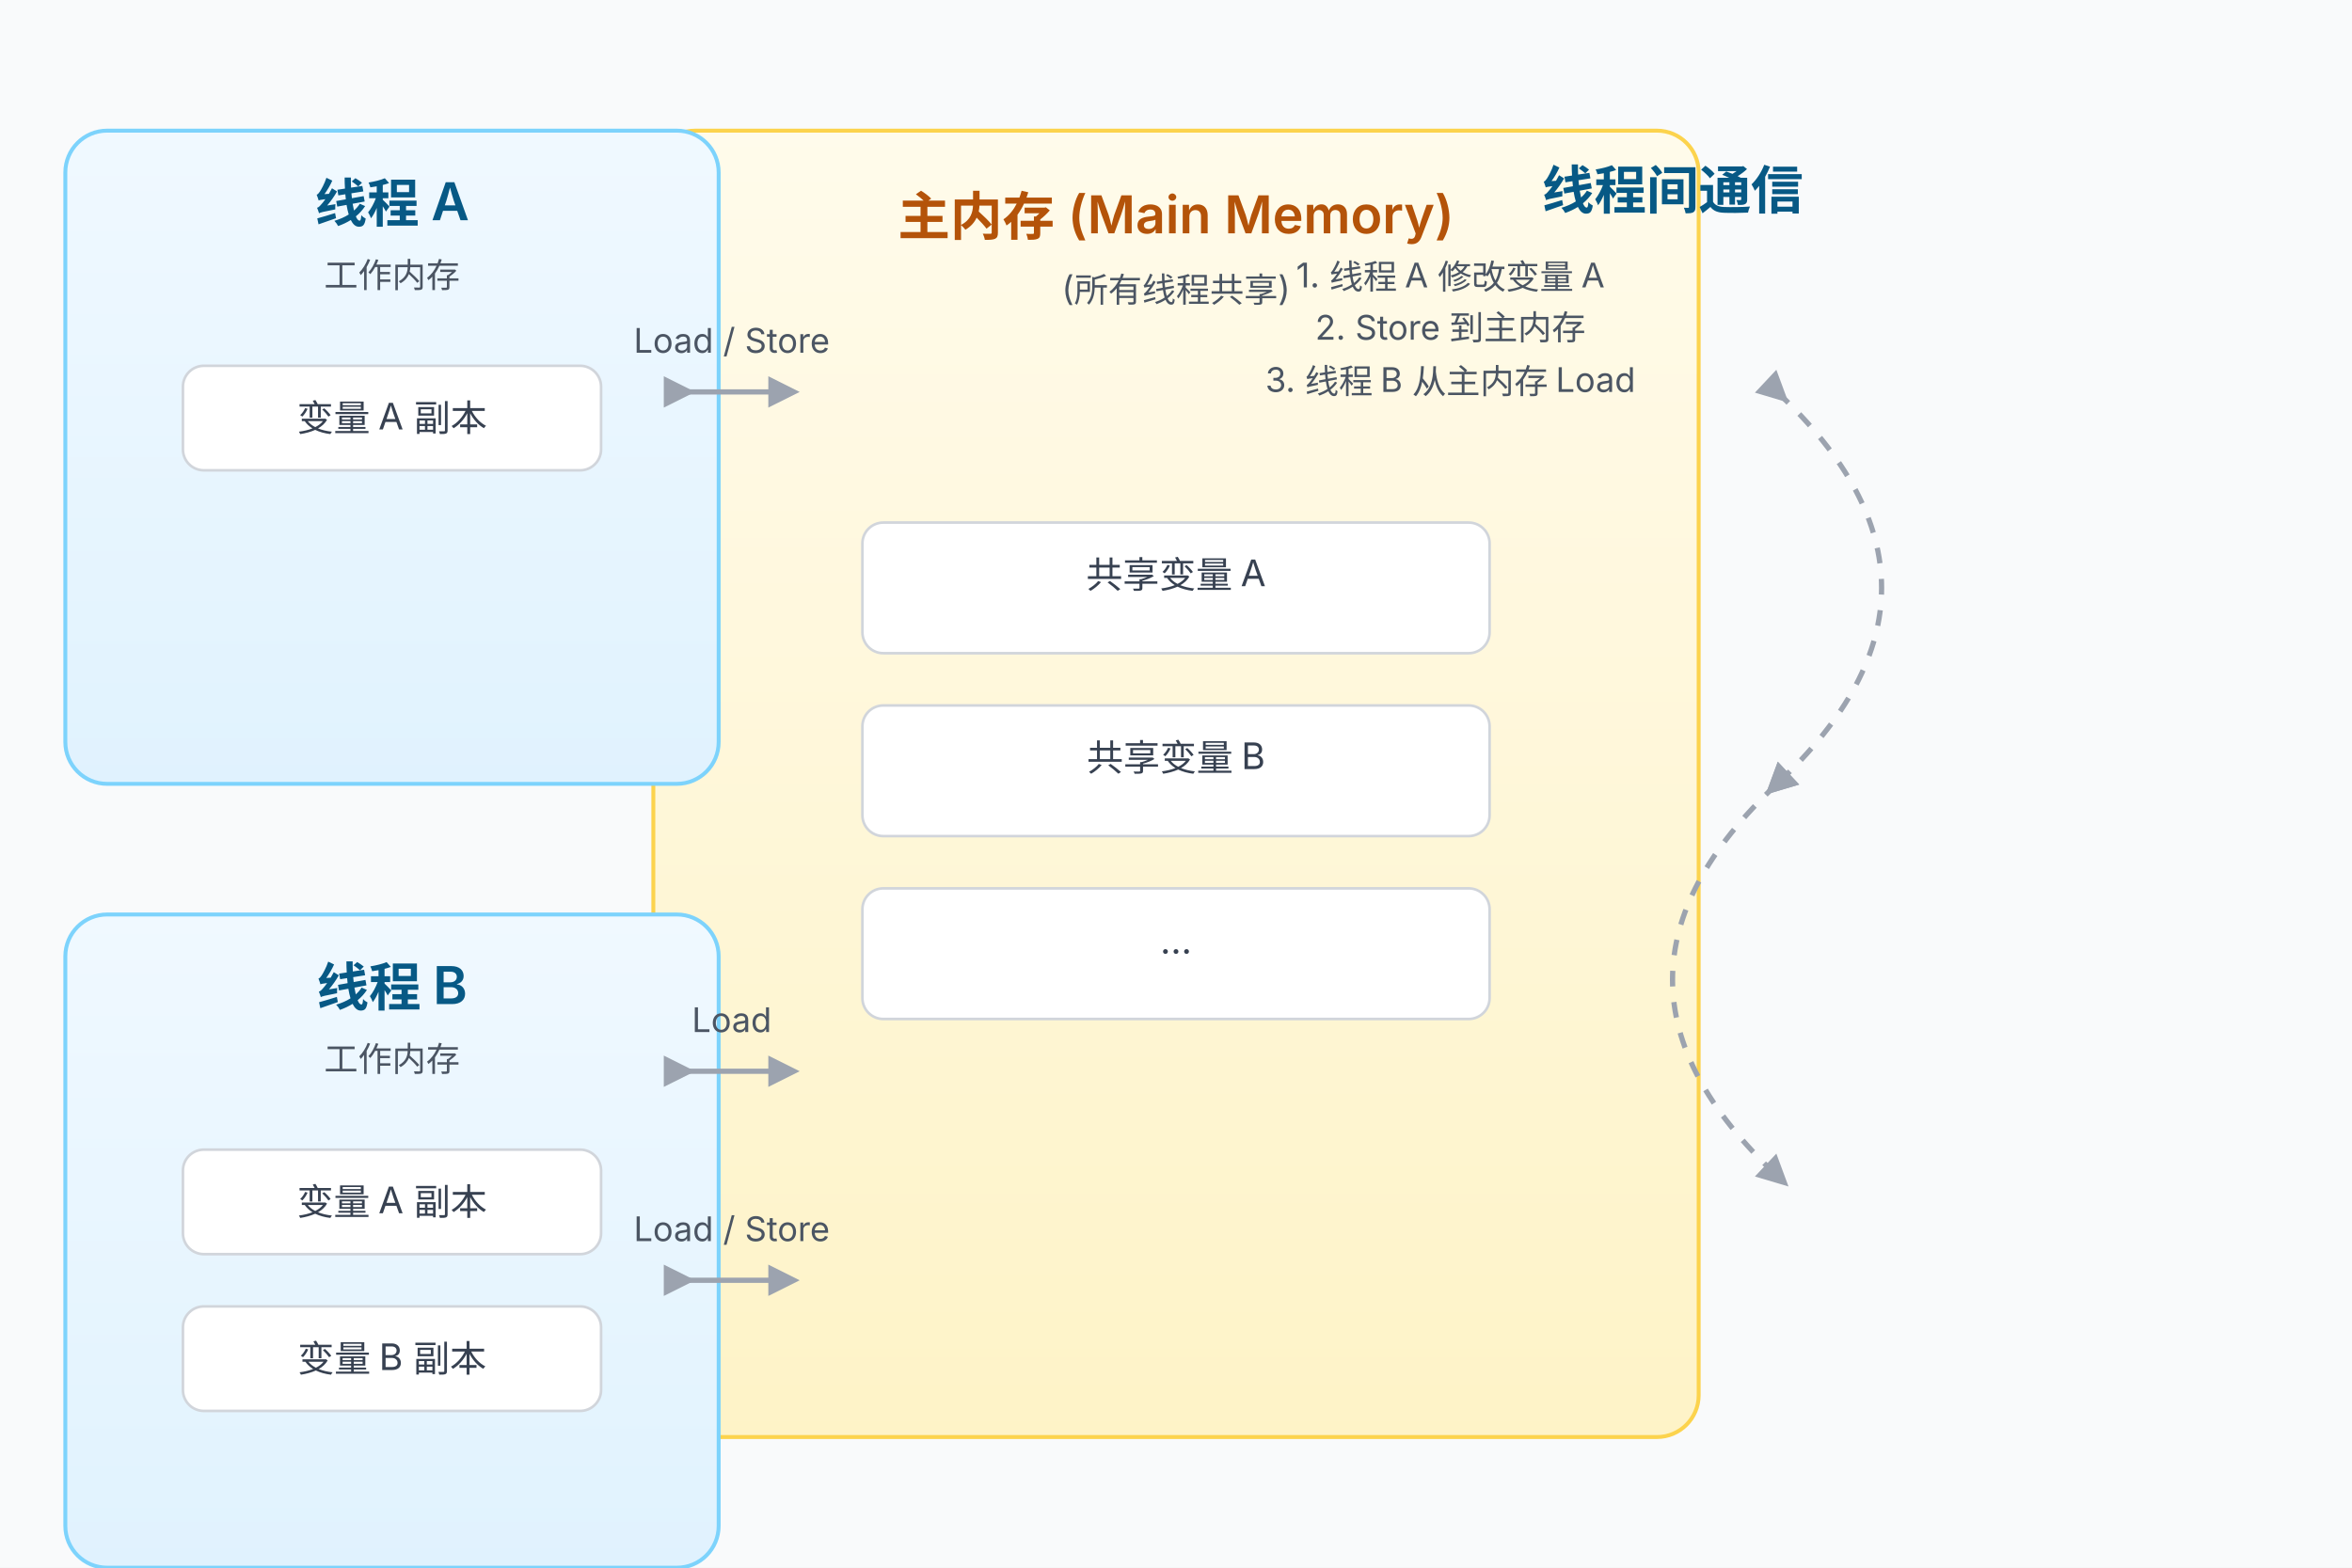
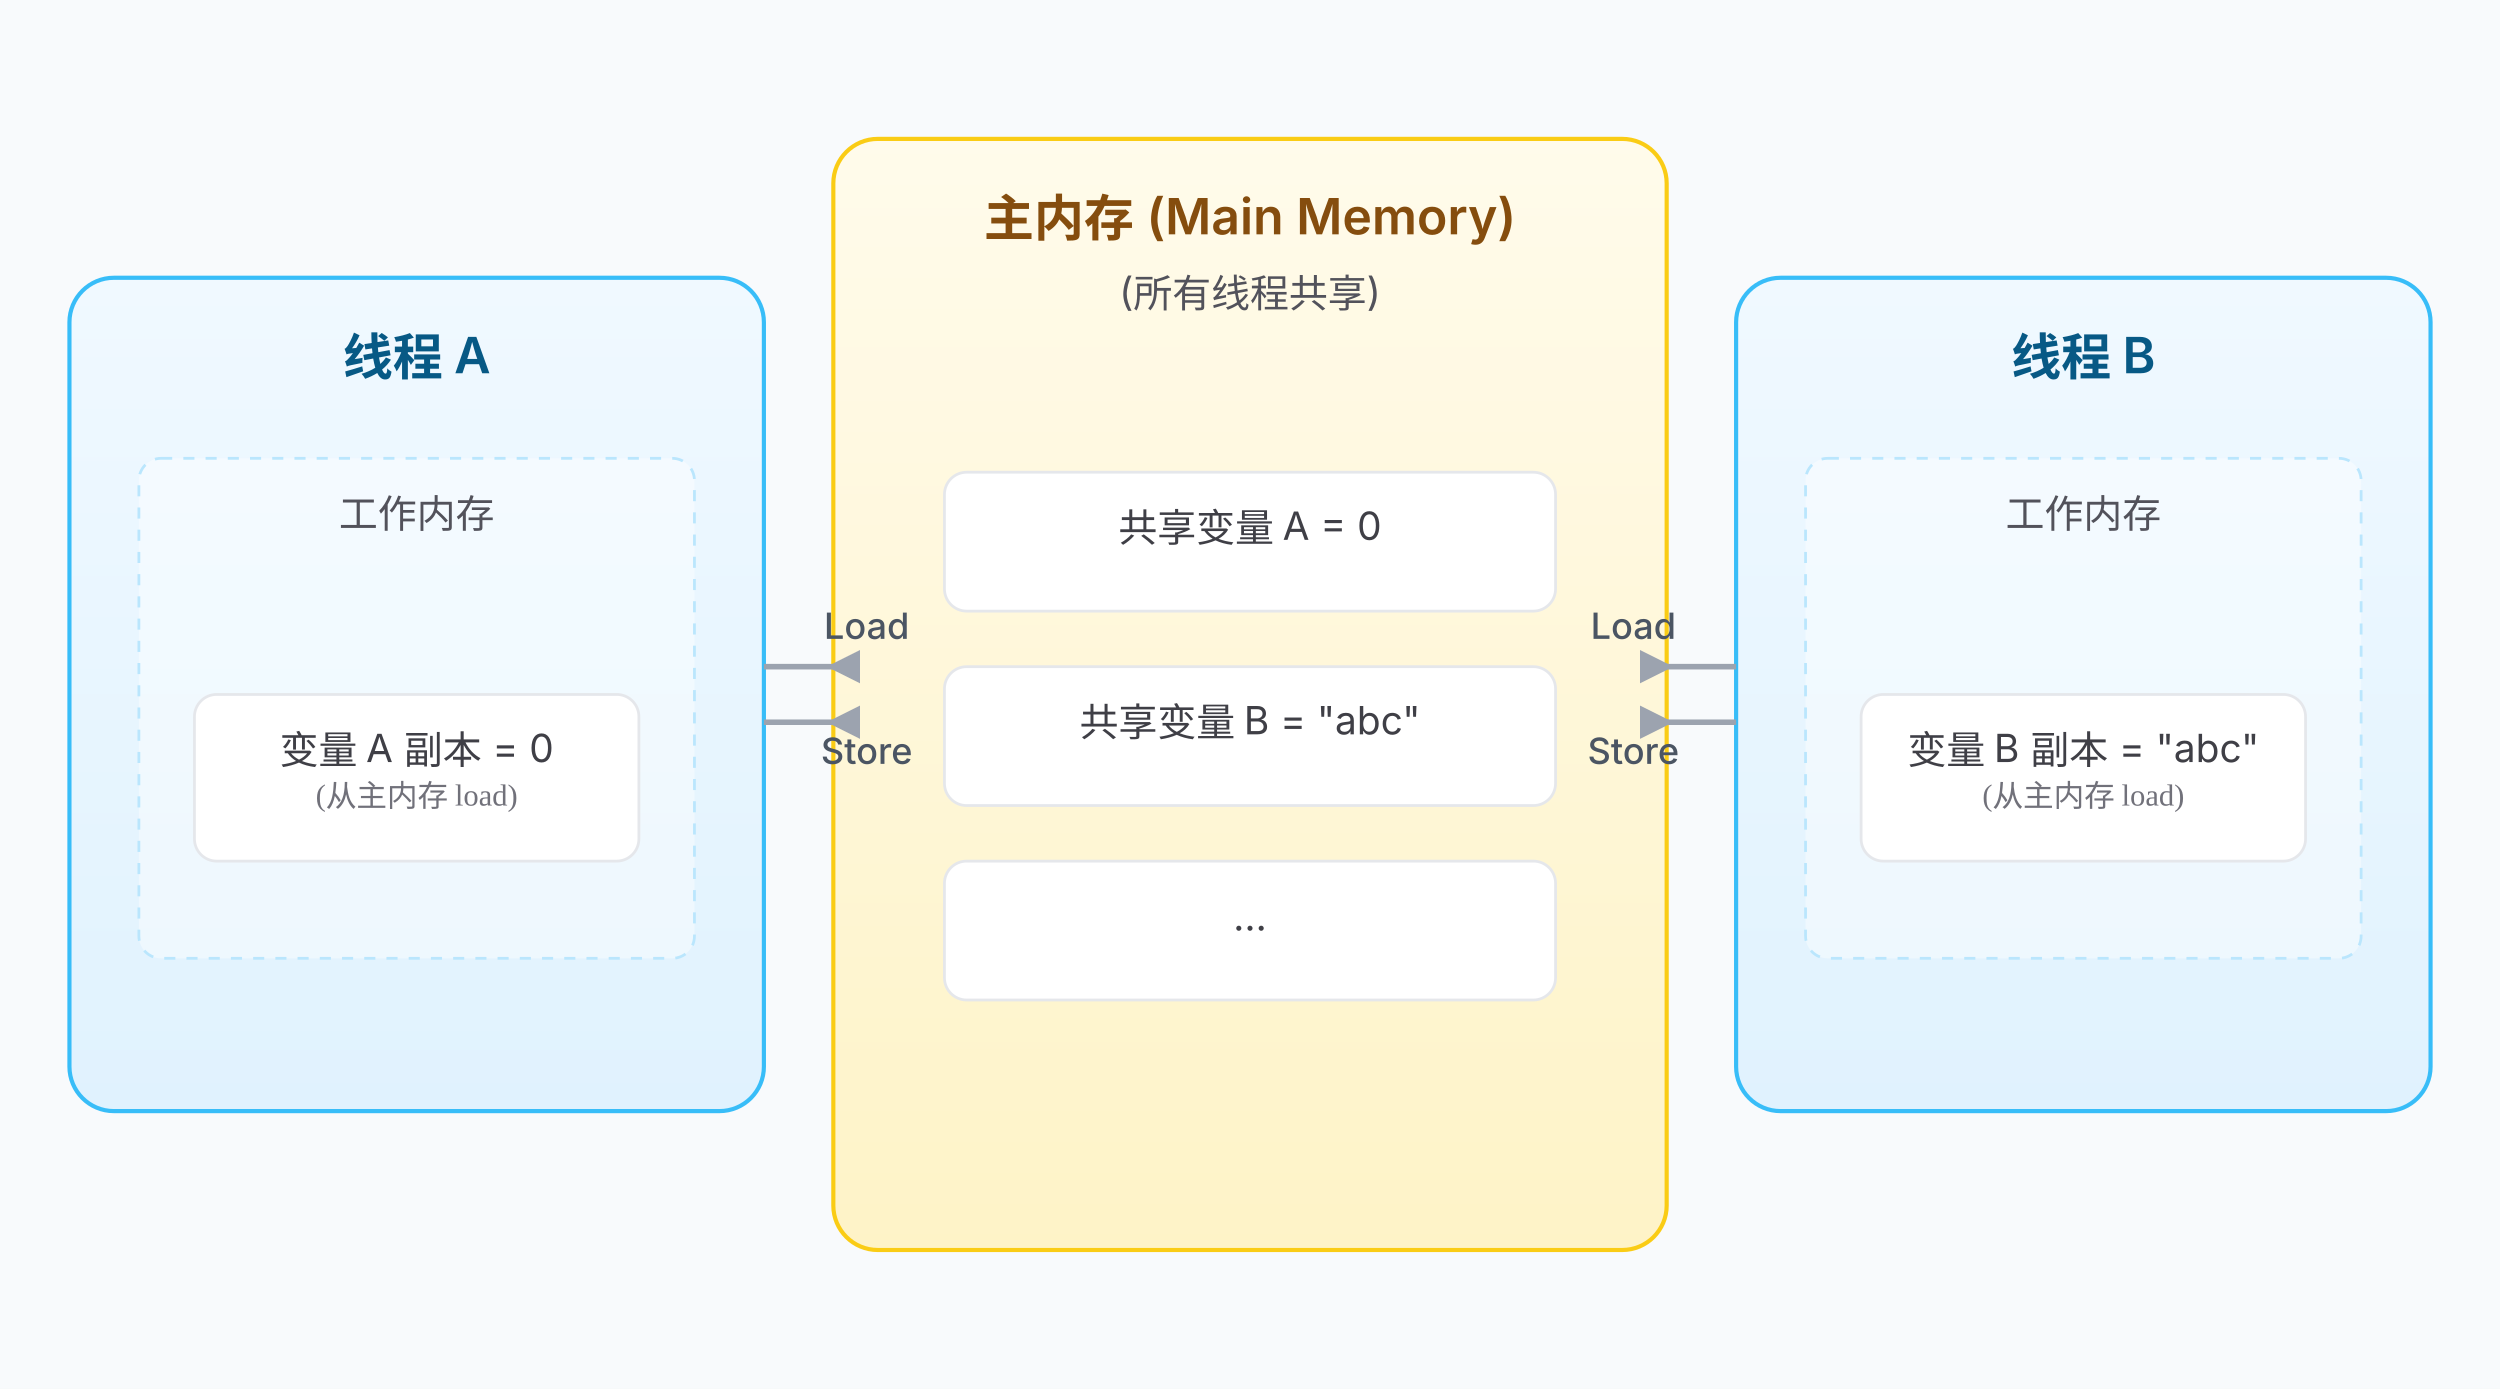
- <svg xmlns="http://www.w3.org/2000/svg" width="900" height="600" viewBox="0 0 900 600">
+ <svg xmlns="http://www.w3.org/2000/svg" width="900" height="500" viewBox="0 0 900 500">
  <defs>
-     <linearGradient id="grad-main-mem" x1="0%" y1="0%" x2="0%" y2="100%">
+     <linearGradient id="grad-main-mem-v3" x1="0%" y1="0%" x2="0%" y2="100%">
      <stop offset="0%" style="stop-color:#fffbeb;stop-opacity:1" />
      <stop offset="100%" style="stop-color:#fef3c7;stop-opacity:1" />
    </linearGradient>
-     <linearGradient id="grad-thread" x1="0%" y1="0%" x2="0%" y2="100%">
+     <linearGradient id="grad-thread-v3" x1="0%" y1="0%" x2="0%" y2="100%">
      <stop offset="0%" style="stop-color:#f0f9ff;stop-opacity:1" />
      <stop offset="100%" style="stop-color:#e0f2fe;stop-opacity:1" />
    </linearGradient>
    <style>
-             .bg { fill: #f9fafb; }
+             .bg { fill: #f8fafc; }
            .panel { stroke-width: 1.5; rx: 16; ry: 16; }
-             .panel-main { fill: url(#grad-main-mem); stroke: #fcd34d; }
-             .panel-thread { fill: url(#grad-thread); stroke: #7dd3fc; }
+             .panel-main { fill: url(#grad-main-mem-v3); stroke: #facc15; }
+             .panel-thread { fill: url(#grad-thread-v3); stroke: #38bdf8; }
            
-             .title { font-family: 'Inter', 'Arial', sans-serif; font-size: 20px; font-weight: 600; text-anchor: middle; }
-             .title-main { fill: #b45309; }
+             .title { font-family: 'Inter', 'Arial', sans-serif; font-size: 18px; font-weight: 600; text-anchor: middle; }
+             .title-main { fill: #854d0e; }
            .title-thread { fill: #075985; }

-             .item-box { fill: #ffffff; stroke: #d1d5db; stroke-width: 1; rx: 8; ry: 8; }
-             .item-text { font-family: 'Inter', 'Arial', sans-serif; font-size: 14px; text-anchor: middle; fill: #374151; }
+             .subtitle { font-family: 'Inter', 'Arial', sans-serif; font-size: 14px; text-anchor: middle; fill: #52525b; }
            
-             .connector { fill: none; stroke: #9ca3af; stroke-width: 2; marker-end: url(#arrowhead-solid); marker-start: url(#arrowhead-solid); }
-             .connector-dashed { stroke-dasharray: 6 6; }
-             .label { font-family: 'Inter', 'Arial', sans-serif; font-size: 13px; fill: #4b5563; text-anchor: middle; }
+             .item-box { fill: #ffffff; stroke: #e5e7eb; stroke-width: 1; rx: 8; ry: 8; }
+             .item-text { font-family: 'Inter', 'Arial', sans-serif; font-size: 14px; text-anchor: middle; fill: #3f3f46; }
+             .item-comment { font-size: 11px; text-anchor: middle; fill: #71717a; }
+             
+             .connector { fill: none; stroke: #9ca3af; stroke-width: 2; }
+             .arrow-start { marker-start: url(#arrowhead-v3); }
+             .arrow-end { marker-end: url(#arrowhead-v3); }
+             .label { font-family: 'Inter', 'Arial', sans-serif; font-size: 13px; font-weight: 500; fill: #4b5563; text-anchor: middle; }
        </style>
-     <marker id="arrowhead-solid" viewBox="0 0 10 10" refX="5" refY="5" markerWidth="6" markerHeight="6" orient="auto">
+     <marker id="arrowhead-v3" viewBox="0 0 10 10" refX="8" refY="5" markerWidth="6" markerHeight="6" orient="auto-start-reverse">
      <path d="M 0 0 L 10 5 L 0 10 z" fill="#9ca3af" />
    </marker>
  </defs>
-   <rect x="0" y="0" width="900" height="600" class="bg" />
-   <g transform="translate(450, 300)">
-     <rect x="-200" y="-250" width="400" height="500" class="panel panel-main" />
-     <text y="-210" class="title title-main">主内存 (Main Memory)</text>
-     <text y="-185" class="label">(所有线程共享)</text>
-     <rect x="-120" y="-100" width="240" height="50" class="item-box" />
-     <text y="-75" class="item-text">共享变量 A</text>
-     <rect x="-120" y="-30" width="240" height="50" class="item-box" />
-     <text y="-5" class="item-text">共享变量 B</text>
-     <rect x="-120" y="40" width="240" height="50" class="item-box" />
-     <text y="65" class="item-text">...</text>
+   <rect x="0" y="0" width="900" height="500" class="bg" />
+   <g transform="translate(450, 250)">
+     <rect x="-150" y="-200" width="300" height="400" class="panel panel-main" />
+     <text y="-165" class="title title-main">主内存 (Main Memory)</text>
+     <text y="-140" class="subtitle">(所有线程共享)</text>
+     <rect x="-110" y="-80" width="220" height="50" class="item-box" />
+     <text y="-55" class="item-text">共享变量 A = 0</text>
+     <rect x="-110" y="-10" width="220" height="50" class="item-box" />
+     <text y="15" class="item-text">共享变量 B = "abc"</text>
+     <rect x="-110" y="60" width="220" height="50" class="item-box" />
+     <text y="85" class="item-text">...</text>
  </g>
-   <g transform="translate(150, 150)">
-     <rect x="-125" y="-100" width="250" height="250" class="panel panel-thread" />
-     <text y="-65" class="title title-thread">线程 A</text>
-     <text y="-40" class="label">工作内存</text>
-     <rect x="-80" y="-10" width="160" height="40" class="item-box" />
-     <text y="15" class="item-text">变量 A 副本</text>
+   <g transform="translate(150, 250)">
+     <rect x="-125" y="-150" width="250" height="300" class="panel panel-thread" />
+     <text y="-115" class="title title-thread">线程 A</text>
+     <rect x="-100" y="-85" width="200" height="180" style="fill:rgba(255,255,255,0.4); stroke:#bae6fd; rx:8; stroke-dasharray: 4 4;" />
+     <text y="-60" class="subtitle">工作内存</text>
+     <rect x="-80" y="0" width="160" height="60" class="item-box" />
+     <text y="25" class="item-text">变量 A 副本 = 0</text>
+     <text y="40" class="item-comment">(从主内存 load)</text>
  </g>
-   <g transform="translate(150, 450)">
-     <rect x="-125" y="-100" width="250" height="250" class="panel panel-thread" />
-     <text y="-65" class="title title-thread">线程 B</text>
-     <text y="-40" class="label">工作内存</text>
-     <rect x="-80" y="-10" width="160" height="40" class="item-box" />
-     <text y="15" class="item-text">变量 A 副本</text>
-     <rect x="-80" y="50" width="160" height="40" class="item-box" />
-     <text y="75" class="item-text">变量 B 副本</text>
+   <g transform="translate(750, 250)">
+     <rect x="-125" y="-150" width="250" height="300" class="panel panel-thread" />
+     <text y="-115" class="title title-thread">线程 B</text>
+     <rect x="-100" y="-85" width="200" height="180" style="fill:rgba(255,255,255,0.4); stroke:#bae6fd; rx:8; stroke-dasharray: 4 4;" />
+     <text y="-60" class="subtitle">工作内存</text>
+     <rect x="-80" y="0" width="160" height="60" class="item-box" />
+     <text y="25" class="item-text">变量 B 副本 = "abc"</text>
+     <text y="40" class="item-comment">(从主内存 load)</text>
  </g>
-   <path d="M 260 150 H 300" class="connector" />
-   <text x="280" y="135" class="label">Load / Store</text>
-   <path d="M 260 410 H 300" class="connector" />
-   <text x="280" y="395" class="label">Load</text>
-   <path d="M 260 490 H 300" class="connector" />
-   <text x="280" y="475" class="label">Load / Store</text>
-   <g transform="translate(680, 0)">
-     <path d="M 0 150 Q 80 225, 0 300" class="connector connector-dashed" />
-     <path d="M 0 300 Q -80 375, 0 450" class="connector connector-dashed" />
-     <text x="-40" y="80" class="title title-thread">线程间通信</text>
-     <text x="-125" y="110" class="label">1. 线程 A 修改变量 A</text>
-     <text x="-125" y="130" class="label">2. Store 到主内存</text>
-     <text x="-125" y="150" class="label">3. 线程 B 从主内存 Load</text>
-   </g>
+ 
+     
+      Main Memory --&gt;
+     <path d="M 275 240 C 310 240, 310 240, 300 240" class="connector arrow-end" />
+   <text x="312" y="230" class="label">Load</text>
+   <path d="M 300 260 C 310 260, 310 260, 275 260" class="connector arrow-start" />
+   <text x="312" y="275" class="label">Store</text>
+ 
+      Main Memory --&gt;
+     <path d="M 600 240 C 590 240, 590 240, 625 240" class="connector arrow-start" />
+   <text x="588" y="230" class="label">Load</text>
+   <path d="M 625 260 C 590 260, 590 260, 600 260" class="connector arrow-end" />
+   <text x="588" y="275" class="label">Store</text>
</svg>
